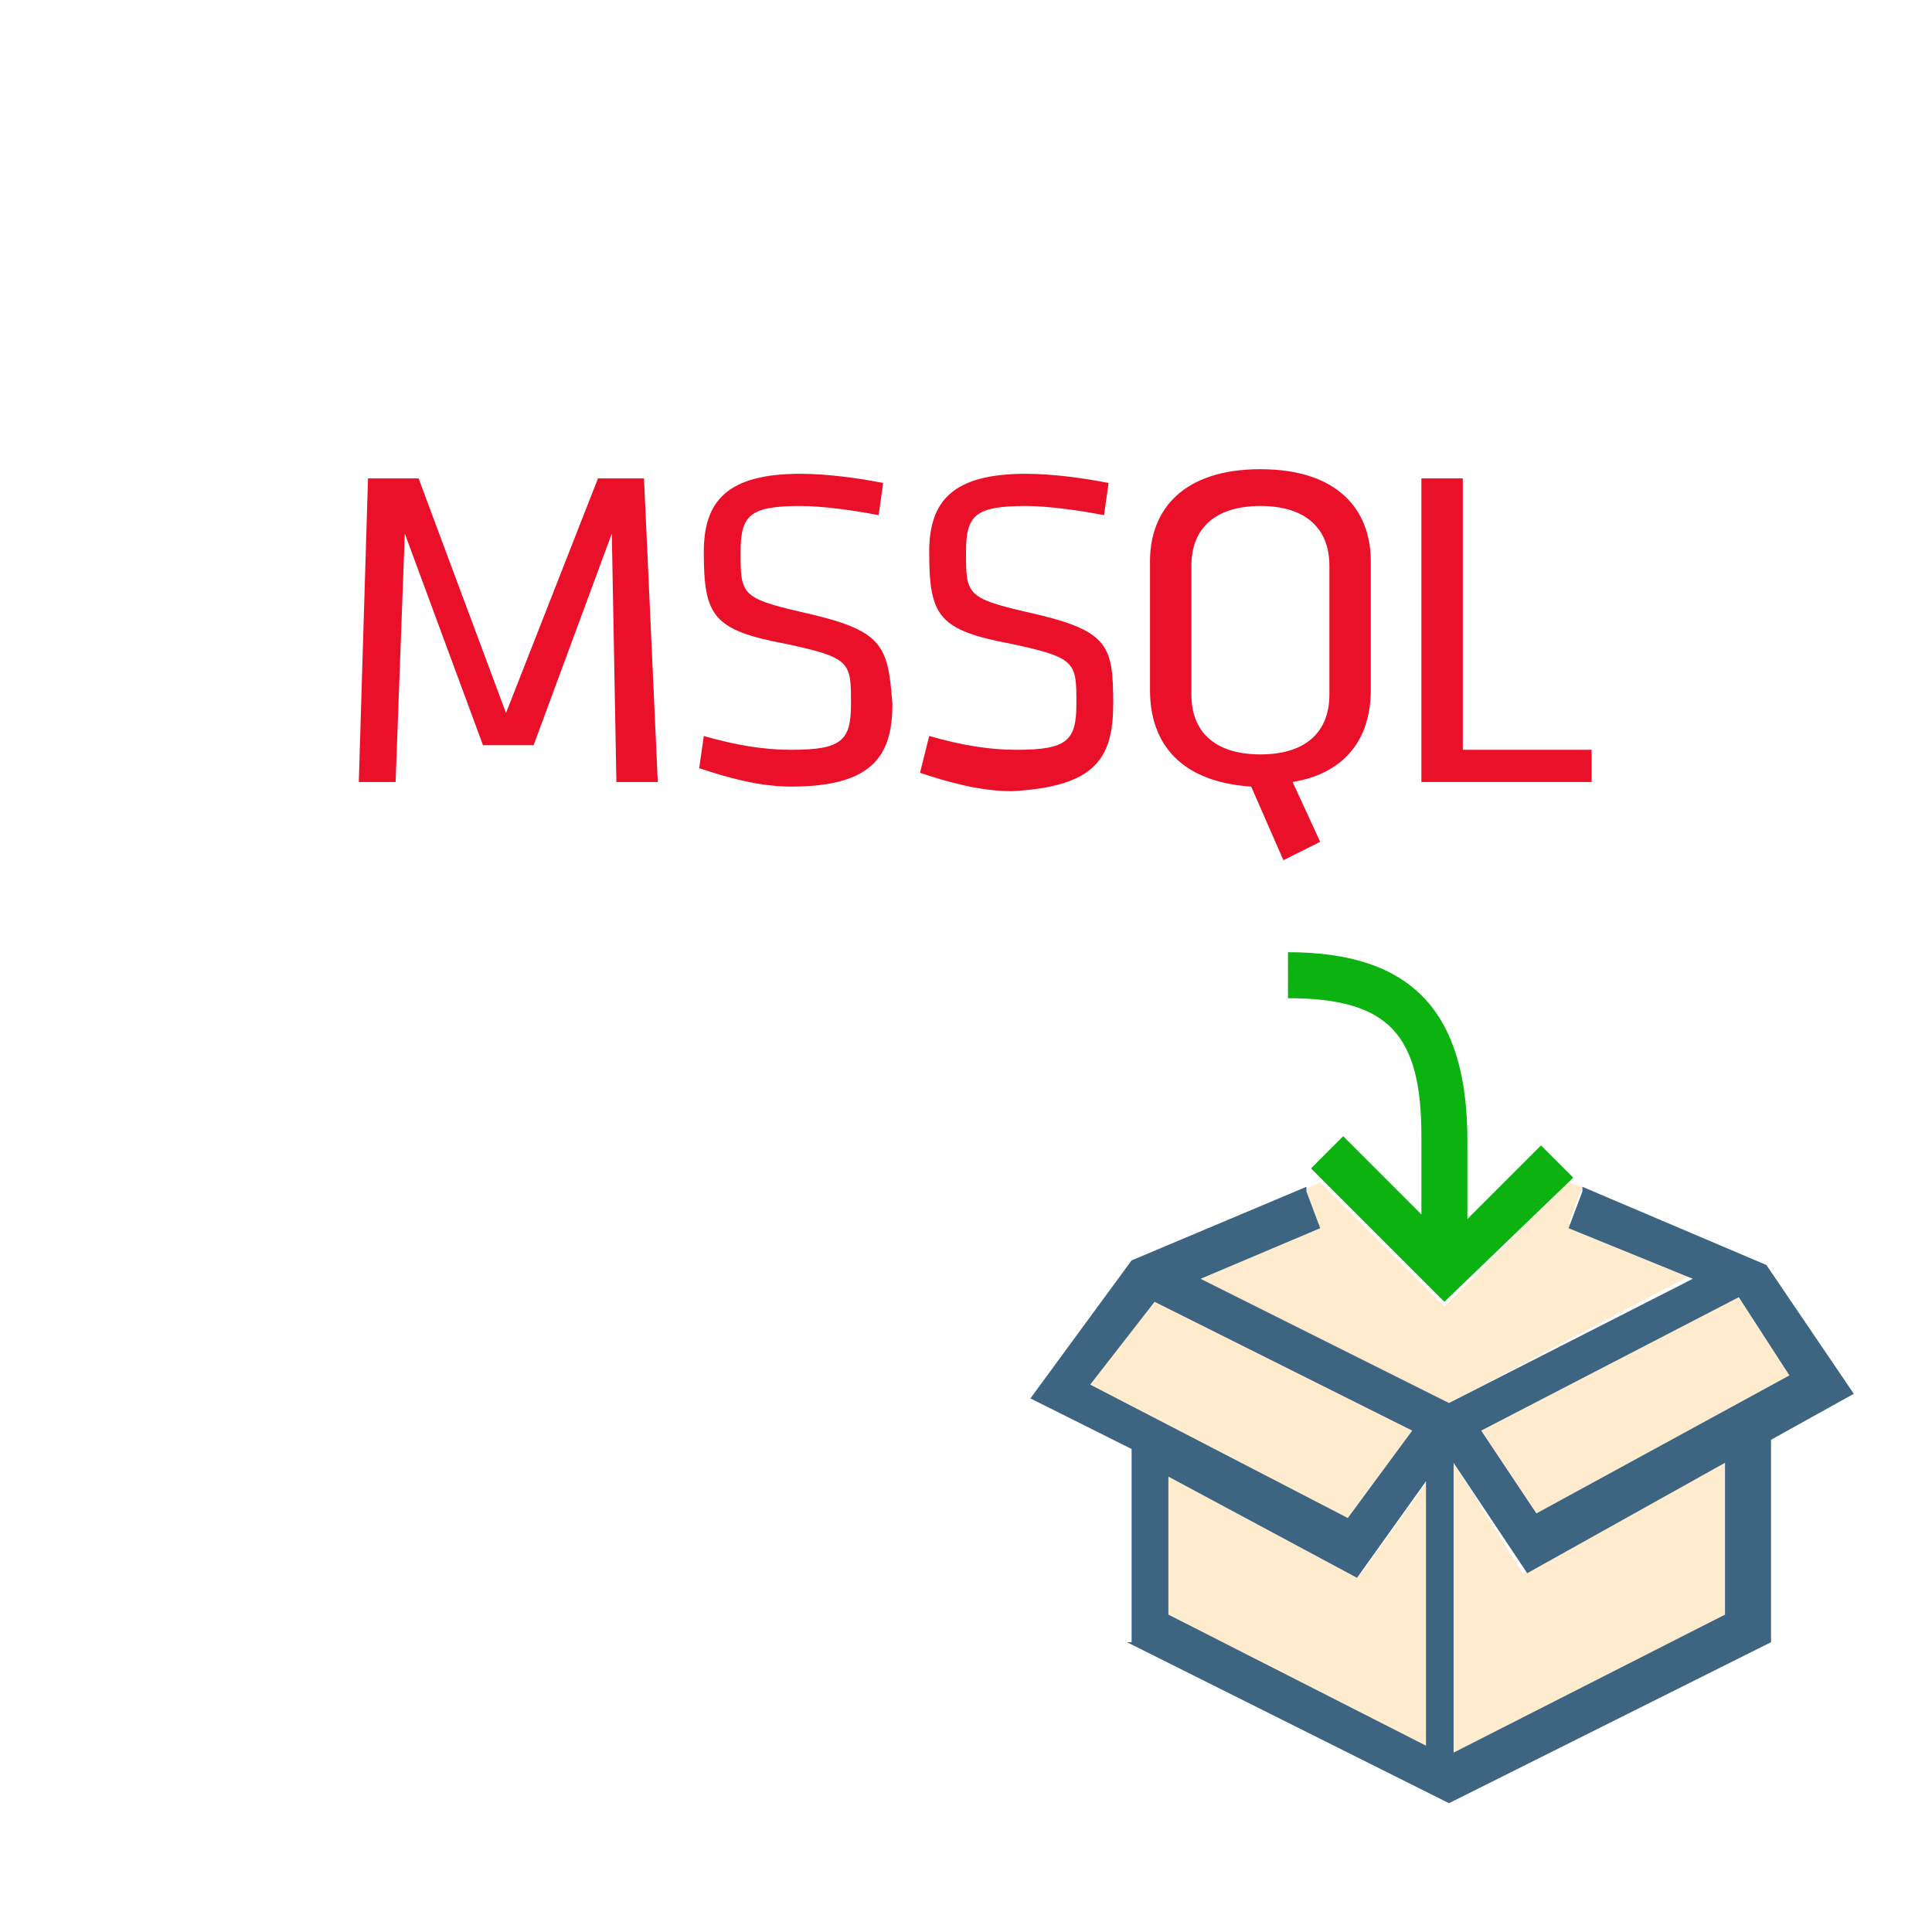
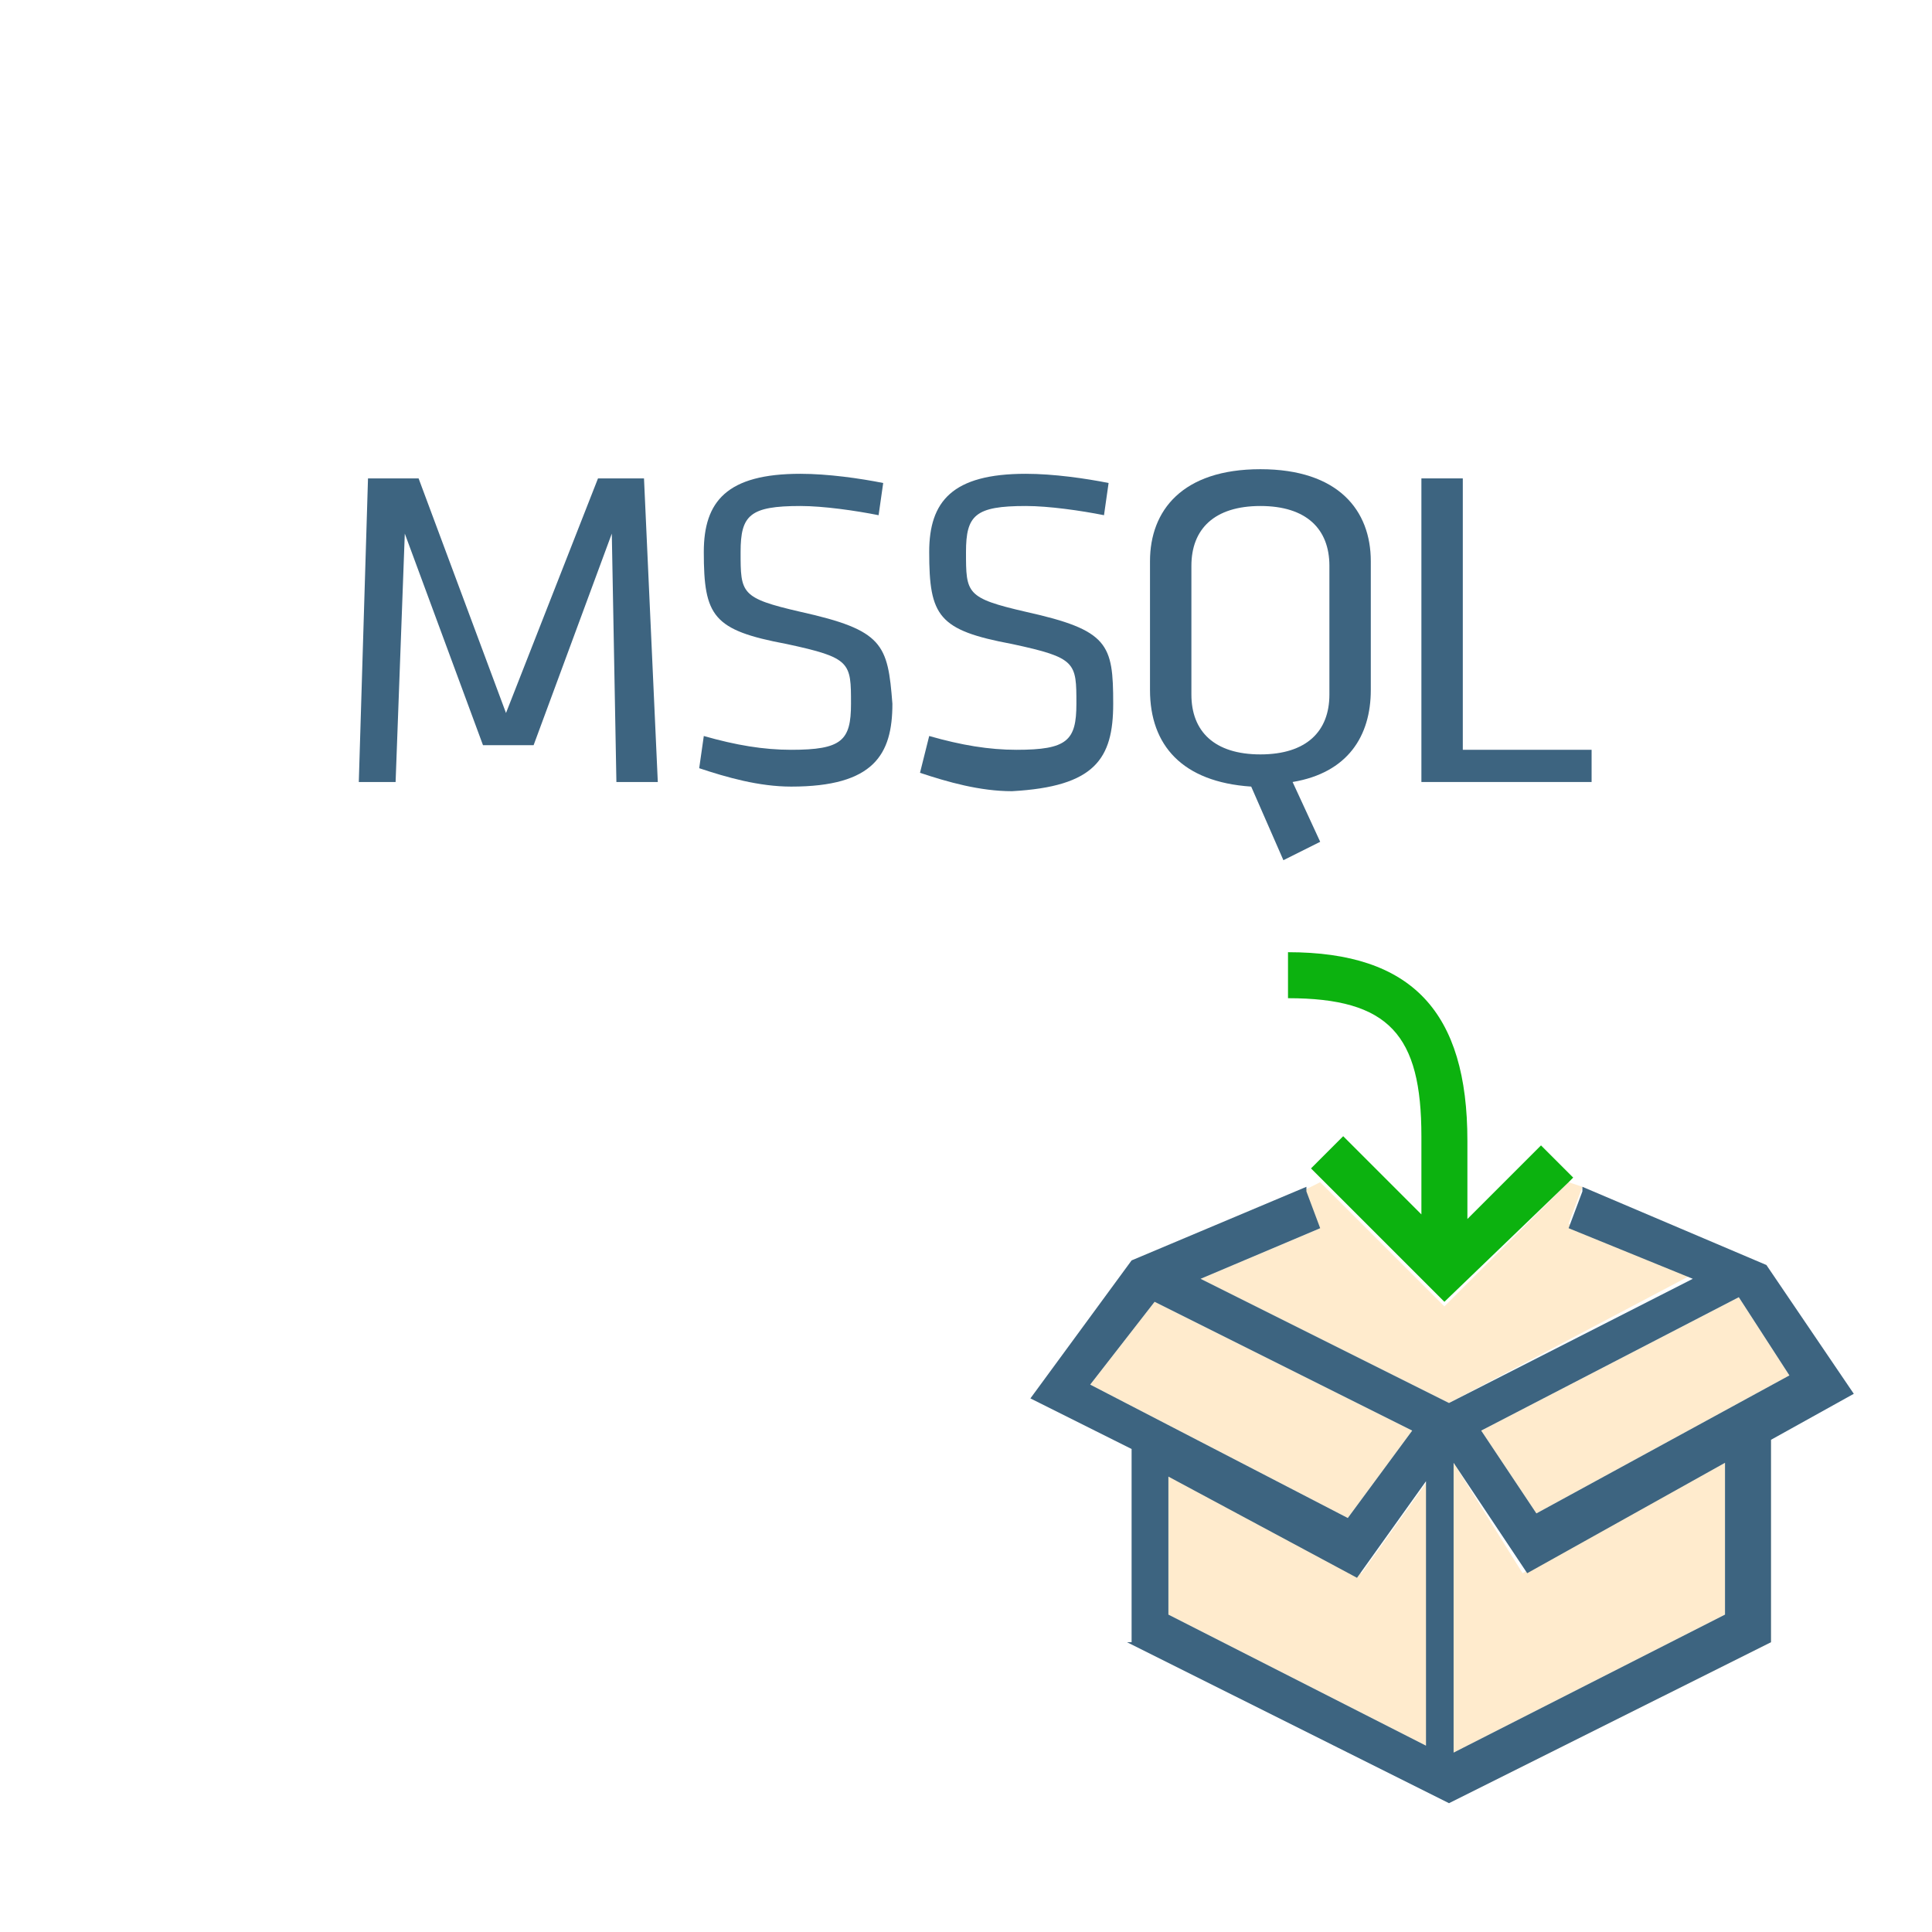
<svg xmlns="http://www.w3.org/2000/svg" version="1.1" id="Layer_1" x="0px" y="0px" viewBox="0 0 42 42" enable-background="new 0 0 42 42" xml:space="preserve">
  <g>
-     <path fill="none" d="M27.4,16.4c1,0,1.5-0.5,1.5-1.3v-2.8c0-0.8-0.5-1.3-1.5-1.3s-1.5,0.5-1.5,1.3v2.8   C25.9,15.9,26.4,16.4,27.4,16.4z" />
-     <polygon fill="#FFEBCD" points="26.1,27.8 31.5,30.5 36.8,27.7 34.1,26.6 34.4,25.8 34.1,25.7 31.4,28.4 28.7,25.7 28.3,25.9    28.7,26.7  " />
-     <polygon fill="#FFEBCD" points="38.4,31.2 38.4,35.7 31.5,39.2 24.5,35.7 24.5,31.6 24.5,31.5 24.5,35.7 31.5,39.2 38.5,35.7    38.5,31.2  " />
-     <polygon fill="#FFEBCD" points="25.4,32 25.4,35.1 31.1,38 31.1,32.1 29.6,34.2  " />
-     <polygon fill="#FFEBCD" points="38.9,29.9 37.8,28.2 32.2,31.1 33.4,32.9  " />
-     <polygon fill="#FFEBCD" points="37.5,31.8 33.1,34.2 31.6,31.8 31.6,38.1 37.5,35.1  " />
-     <polygon fill="#FFEBCD" points="30.7,31.1 25.1,28.3 23.7,30.1 29.3,33  " />
-     <rect x="25" y="27.7" fill="#FFEBCD" width="0" height="0" />
-     <path fill="#3D6480" d="M24.5,35.7l7,3.5l7-3.5v-4.4l0,0l1.8-1l-1.9-2.8l-4-1.7l0,0.1l-0.3,0.8l2.7,1.1l-5.3,2.7l-5.4-2.7l2.6-1.1   l-0.3-0.8l0-0.1l-3.8,1.6l-2.2,3l2.2,1.1l0,0V35.7z M37.8,28.2l1.1,1.7l-5.5,3l-1.2-1.8L37.8,28.2z M31.6,31.8l1.6,2.4l4.3-2.4v3.3   l-5.9,3V31.8z M31.1,38l-5.7-2.9v-3l4.1,2.2l1.5-2.1V38z M25,27.7L25,27.7L25,27.7L25,27.7L25,27.7z M23.7,30.1l1.4-1.8l5.6,2.8   L29.3,33L23.7,30.1z" />
-     <path fill="#0CB20F" d="M34.1,25.7l0.1-0.1l-0.7-0.7l-1.6,1.6v-1.7c0-2.8-1.2-4.1-3.9-4.1v1c2.2,0,2.9,0.8,2.9,3v1.7l-1.7-1.7   l-0.7,0.7l0.2,0.2l2.7,2.7L34.1,25.7z" />
-     <polygon fill="#EA102A" points="13,10.4 11,15.5 9.1,10.4 8,10.4 7.8,17 8.6,17 8.8,11.6 10.5,16.2 11.6,16.2 13.3,11.6 13.4,17    14.3,17 14,10.4  " />
-     <path fill="#EA102A" d="M17.4,13.3c-1.3-0.3-1.3-0.4-1.3-1.3c0-0.8,0.2-1,1.3-1c0.5,0,1.2,0.1,1.7,0.2l0.1-0.7   c-0.5-0.1-1.2-0.2-1.8-0.2c-1.6,0-2.1,0.6-2.1,1.7c0,1.4,0.2,1.7,1.8,2c1.4,0.3,1.4,0.4,1.4,1.3c0,0.8-0.2,1-1.3,1   c-0.6,0-1.2-0.1-1.9-0.3l-0.1,0.7c0.6,0.2,1.3,0.4,2,0.4c1.8,0,2.2-0.7,2.2-1.8C19.3,14,19.2,13.7,17.4,13.3z" />
-     <path fill="#EA102A" d="M24.2,15.3c0-1.3-0.1-1.6-1.9-2C21,13,21,12.9,21,12c0-0.8,0.2-1,1.3-1c0.5,0,1.2,0.1,1.7,0.2l0.1-0.7   c-0.5-0.1-1.2-0.2-1.8-0.2c-1.6,0-2.1,0.6-2.1,1.7c0,1.4,0.2,1.7,1.8,2c1.4,0.3,1.4,0.4,1.4,1.3c0,0.8-0.2,1-1.3,1   c-0.6,0-1.2-0.1-1.9-0.3L20,16.8c0.6,0.2,1.3,0.4,2,0.4C23.8,17.1,24.2,16.5,24.2,15.3z" />
-     <path fill="#EA102A" d="M27.2,17.1l0.7,1.6l0.8-0.4l-0.6-1.3c1.2-0.2,1.7-1,1.7-2v-2.8c0-1.1-0.7-2-2.4-2c-1.7,0-2.4,0.9-2.4,2v2.8   C25,16.2,25.7,17,27.2,17.1z M25.9,12.3c0-0.8,0.5-1.3,1.5-1.3s1.5,0.5,1.5,1.3v2.8c0,0.8-0.5,1.3-1.5,1.3s-1.5-0.5-1.5-1.3V12.3z" />
-     <polygon fill="#EA102A" points="34.6,16.3 31.8,16.3 31.8,10.4 30.9,10.4 30.9,17 34.6,17  " />
+     <g>
+       <path fill="none" d="M27.4,16.4c1,0,1.5-0.5,1.5-1.3v-2.8c0-0.8-0.5-1.3-1.5-1.3s-1.5,0.5-1.5,1.3v2.8    C25.9,15.9,26.4,16.4,27.4,16.4z" />
+       <polygon fill="#FFEBCD" points="26.1,27.8 31.5,30.5 36.8,27.7 34.1,26.6 34.4,25.8 34.1,25.7 31.4,28.4 28.7,25.7 28.3,25.9     28.7,26.7   " />
+       <rect x="25" y="27.7" fill="#FFEBCD" width="0" height="0" />
+       <polygon fill="#FFEBCD" points="37.5,31.8 33.1,34.2 31.6,31.8 31.6,38.1 37.5,35.1   " />
+       <polygon fill="#FFEBCD" points="25.4,32 25.4,35.1 31.1,38 31.1,32.1 29.6,34.2   " />
+       <polygon fill="#FFEBCD" points="38.9,29.9 37.8,28.2 32.2,31.1 33.4,32.9   " />
+       <polygon fill="#FFEBCD" points="38.4,31.2 38.4,35.7 31.5,39.2 24.5,35.7 24.5,31.6 24.5,31.5 24.5,35.7 31.5,39.2 38.5,35.7     38.5,31.2   " />
+       <polygon fill="#FFEBCD" points="30.7,31.1 25.1,28.3 23.7,30.1 29.3,33   " />
+       <path fill="#3D6480" d="M24.5,35.7l7,3.5l7-3.5v-4.4l0,0l1.8-1l-1.9-2.8l-4-1.7l0,0.1l-0.3,0.8l2.7,1.1l-5.3,2.7l-5.4-2.7l2.6-1.1    l-0.3-0.8l0-0.1l-3.8,1.6l-2.2,3l2.2,1.1l0,0V35.7z M37.8,28.2l1.1,1.7l-5.5,3l-1.2-1.8L37.8,28.2z M31.6,31.8l1.6,2.4l4.3-2.4    v3.3l-5.9,3V31.8z M31.1,38l-5.7-2.9v-3l4.1,2.2l1.5-2.1V38z M25,27.7L25,27.7L25,27.7L25,27.7L25,27.7z M23.7,30.1l1.4-1.8    l5.6,2.8L29.3,33L23.7,30.1z" />
+       <path fill="#0CB20F" d="M34.1,25.7l0.1-0.1l-0.7-0.7l-1.6,1.6v-1.7c0-2.8-1.2-4.1-3.9-4.1v1c2.2,0,2.9,0.8,2.9,3v1.7l-1.7-1.7    l-0.7,0.7l0.2,0.2l2.7,2.7L34.1,25.7z" />
+       <polygon fill="#3D6480" points="13,10.4 11,15.5 9.1,10.4 8,10.4 7.8,17 8.6,17 8.8,11.6 10.5,16.2 11.6,16.2 13.3,11.6 13.4,17     14.3,17 14,10.4   " />
+       <path fill="#3D6480" d="M17.4,13.3c-1.3-0.3-1.3-0.4-1.3-1.3c0-0.8,0.2-1,1.3-1c0.5,0,1.2,0.1,1.7,0.2l0.1-0.7    c-0.5-0.1-1.2-0.2-1.8-0.2c-1.6,0-2.1,0.6-2.1,1.7c0,1.4,0.2,1.7,1.8,2c1.4,0.3,1.4,0.4,1.4,1.3c0,0.8-0.2,1-1.3,1    c-0.6,0-1.2-0.1-1.9-0.3l-0.1,0.7c0.6,0.2,1.3,0.4,2,0.4c1.8,0,2.2-0.7,2.2-1.8C19.3,14,19.2,13.7,17.4,13.3z" />
+       <path fill="#3D6480" d="M24.2,15.3c0-1.3-0.1-1.6-1.9-2C21,13,21,12.9,21,12c0-0.8,0.2-1,1.3-1c0.5,0,1.2,0.1,1.7,0.2l0.1-0.7    c-0.5-0.1-1.2-0.2-1.8-0.2c-1.6,0-2.1,0.6-2.1,1.7c0,1.4,0.2,1.7,1.8,2c1.4,0.3,1.4,0.4,1.4,1.3c0,0.8-0.2,1-1.3,1    c-0.6,0-1.2-0.1-1.9-0.3L20,16.8c0.6,0.2,1.3,0.4,2,0.4C23.8,17.1,24.2,16.5,24.2,15.3z" />
+       <path fill="#3D6480" d="M27.2,17.1l0.7,1.6l0.8-0.4l-0.6-1.3c1.2-0.2,1.7-1,1.7-2v-2.8c0-1.1-0.7-2-2.4-2c-1.7,0-2.4,0.9-2.4,2    v2.8C25,16.2,25.7,17,27.2,17.1z M25.9,12.3c0-0.8,0.5-1.3,1.5-1.3s1.5,0.5,1.5,1.3v2.8c0,0.8-0.5,1.3-1.5,1.3s-1.5-0.5-1.5-1.3    V12.3z" />
+       <polygon fill="#3D6480" points="34.6,16.3 31.8,16.3 31.8,10.4 30.9,10.4 30.9,17 34.6,17   " />
+     </g>
  </g>
</svg>
